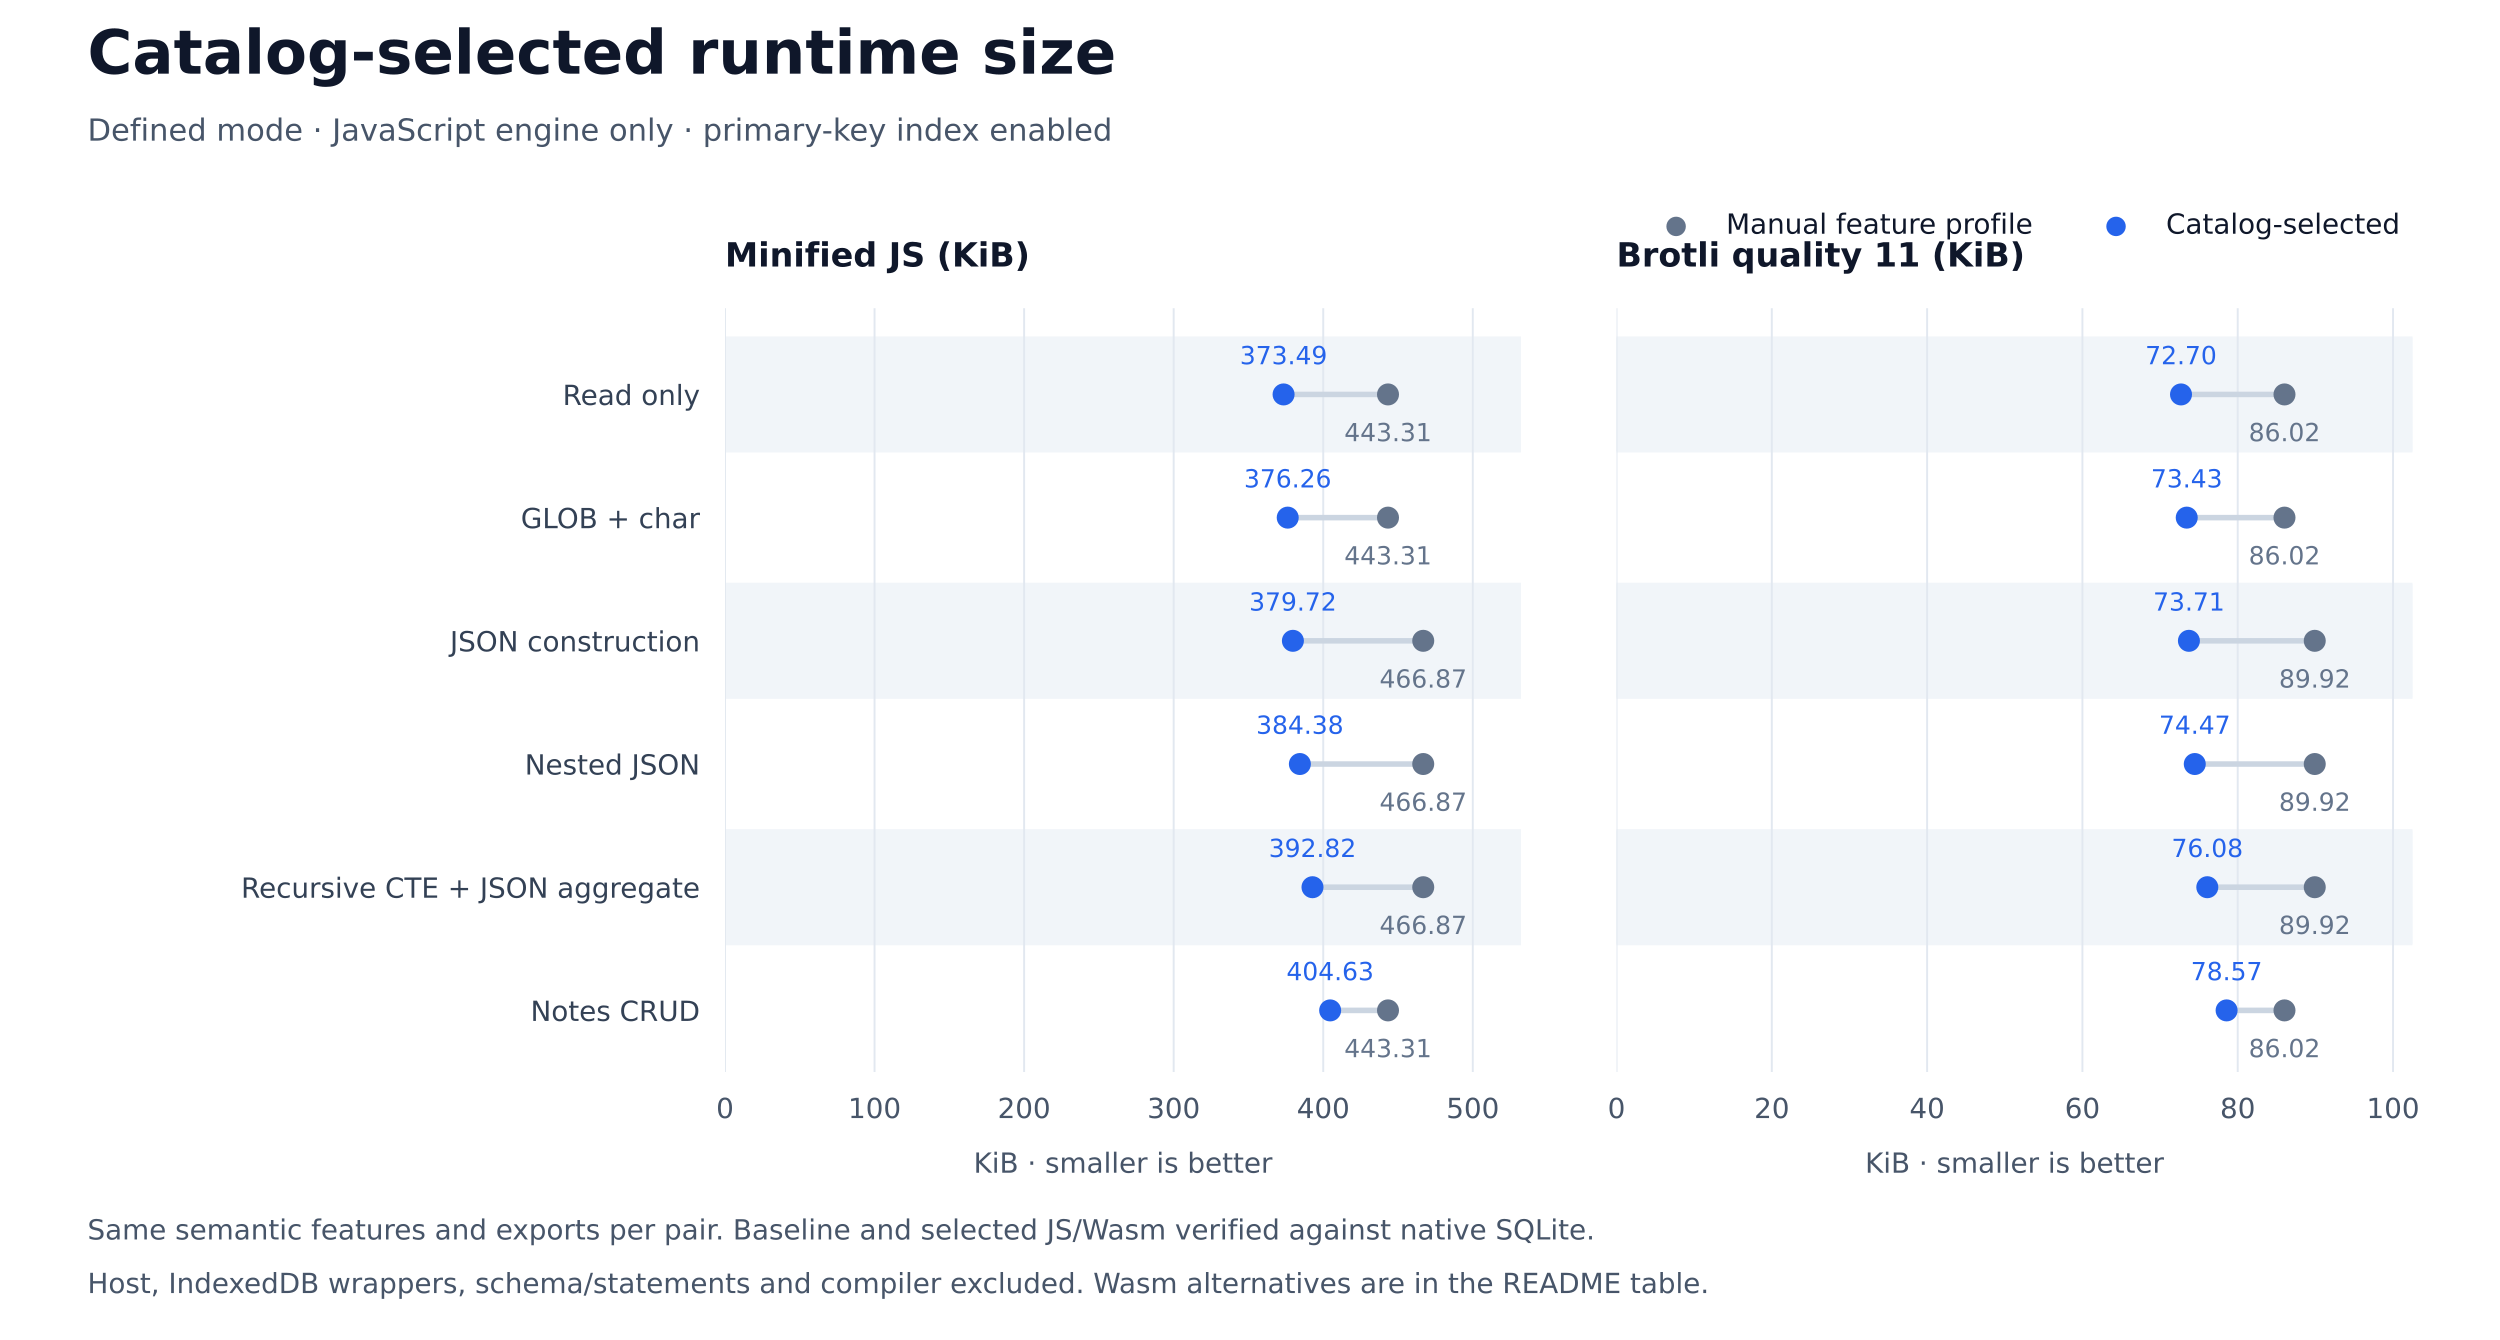
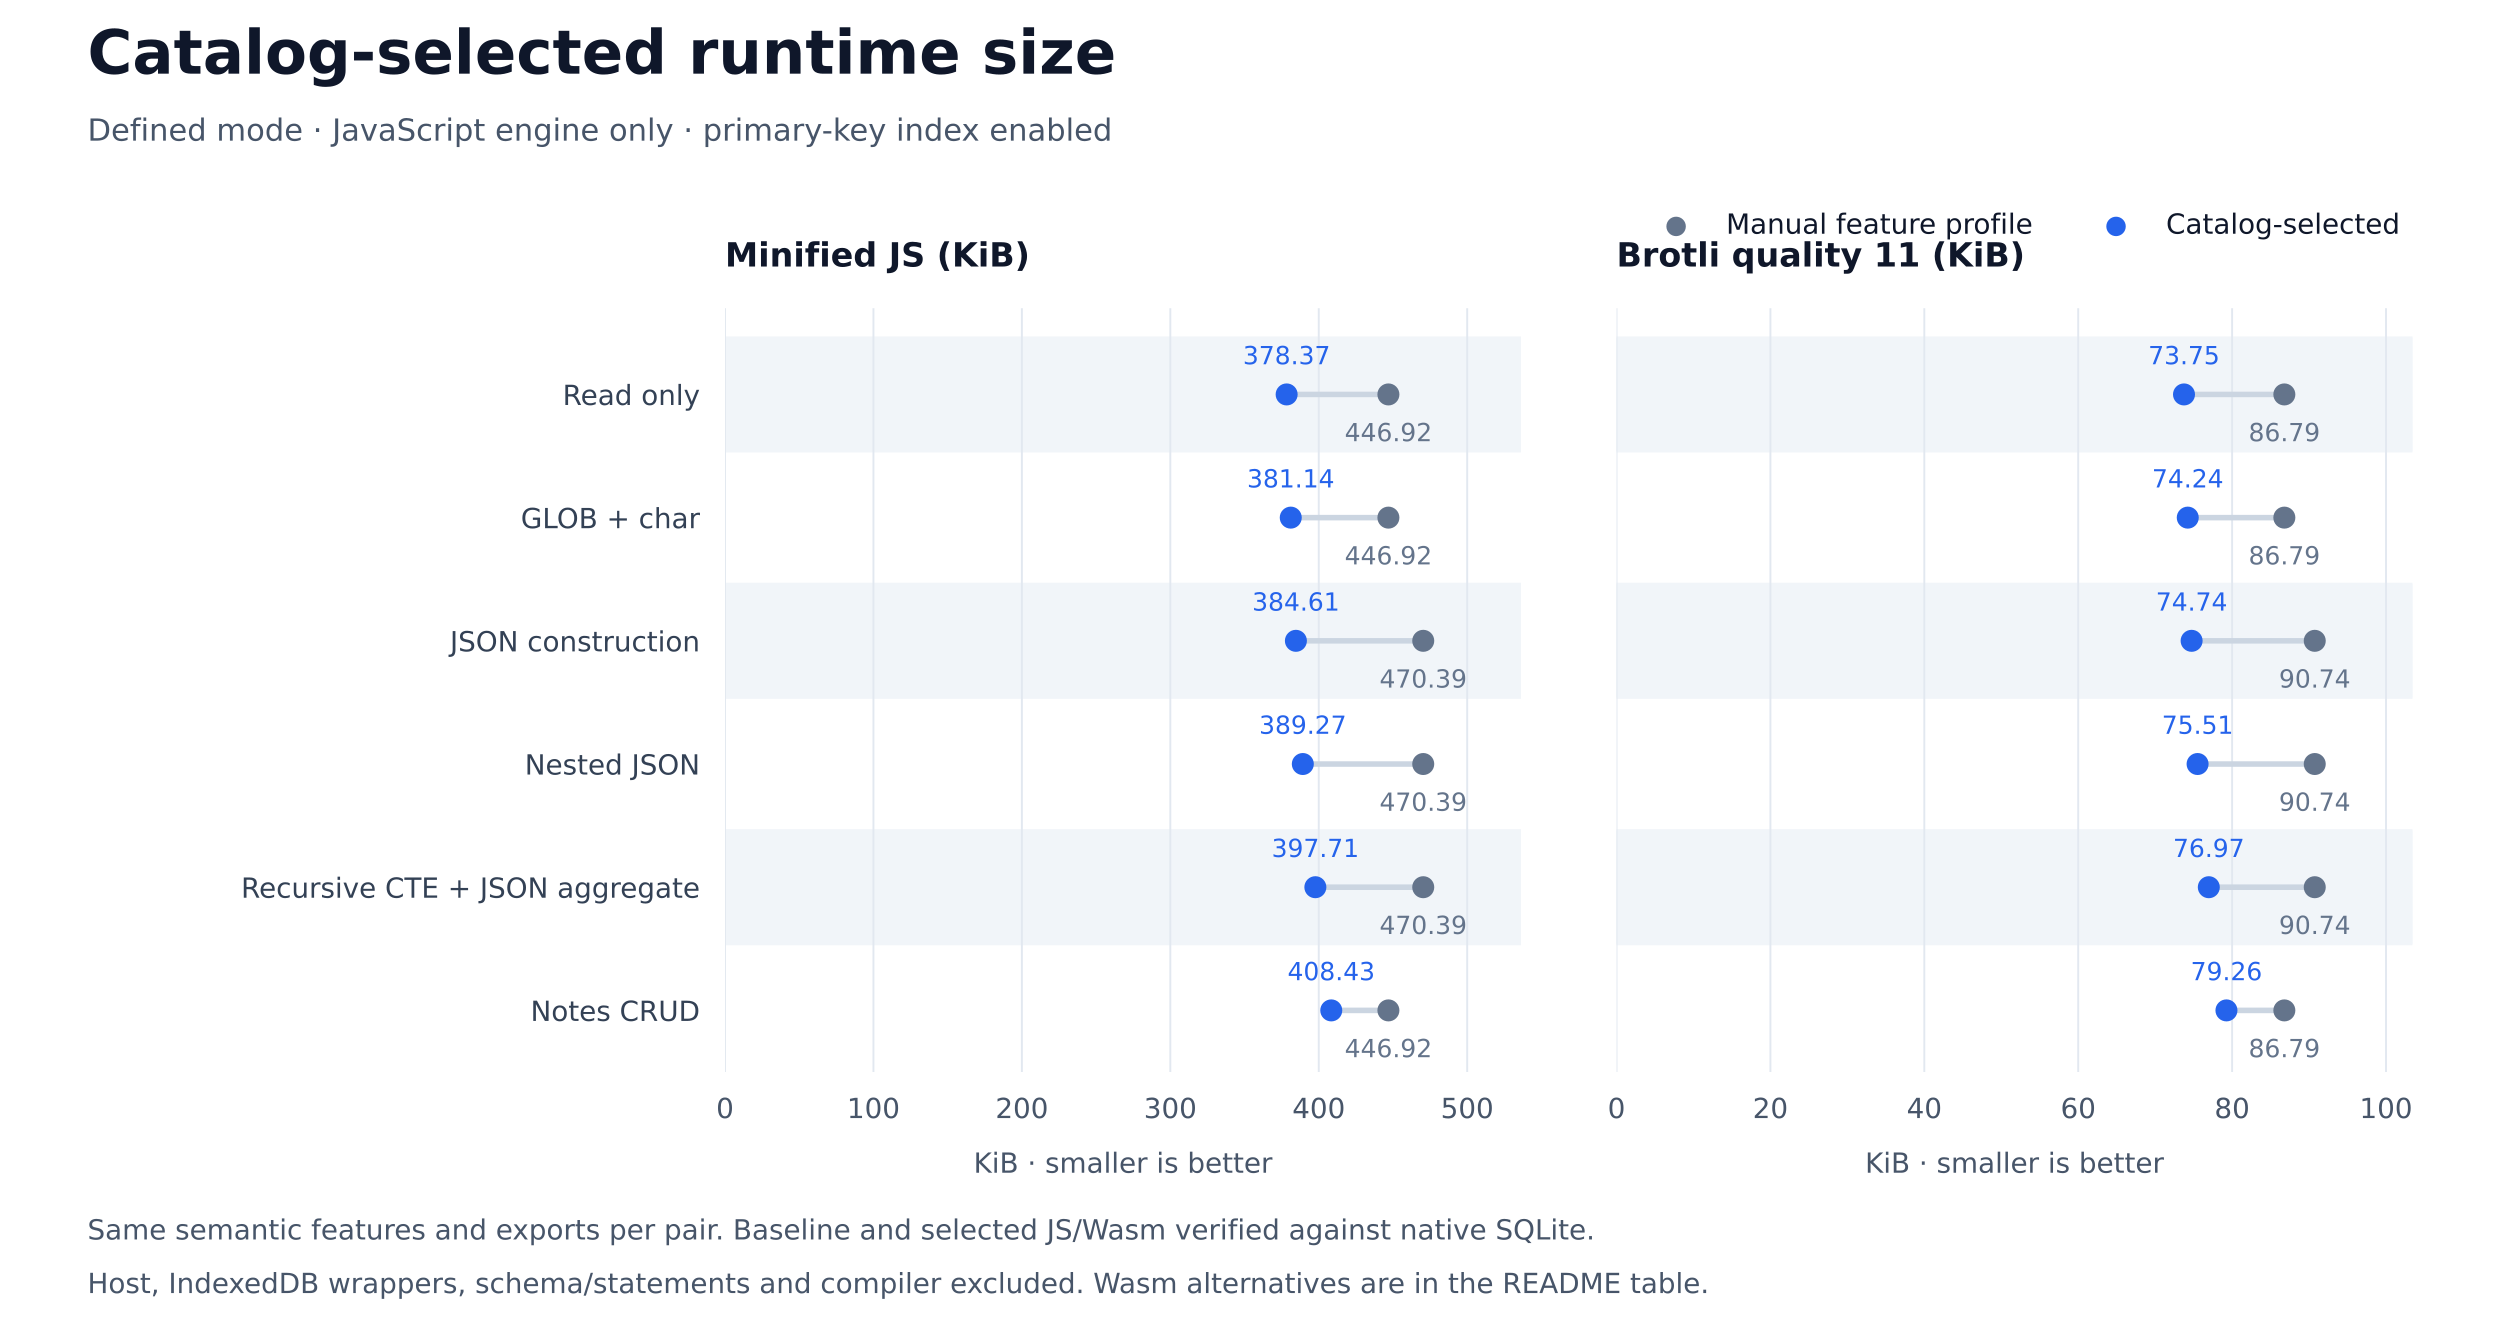
<svg xmlns="http://www.w3.org/2000/svg" xmlns:xlink="http://www.w3.org/1999/xlink" width="900pt" height="482.4pt" viewBox="0 0 900 482.4" version="1.1">
  <defs>
    <style type="text/css">*{stroke-linejoin: round; stroke-linecap: butt}</style>
  </defs>
  <g id="figure_1">
    <g id="patch_1">
      <path d="M 0 482.4  L 900 482.4  L 900 0  L 0 0  z " style="fill: #ffffff" />
    </g>
    <g id="axes_1">
      <g id="patch_2">
        <path d="M 261 385.92  L 547.557 385.92  L 547.557 110.952  L 261 110.952  z " style="fill: #ffffff" />
      </g>
      <g id="patch_3">
        <path d="M 261 121.596  L 547.557 121.596  L 547.557 162.398  L 261 162.398  z " clip-path="url(#p58e75ba072)" style="fill: #f1f5f9; stroke: #f1f5f9; stroke-linejoin: miter" />
      </g>
      <g id="patch_4">
        <path d="M 261 210.295  L 547.557 210.295  L 547.557 251.097  L 261 251.097  z " clip-path="url(#p58e75ba072)" style="fill: #f1f5f9; stroke: #f1f5f9; stroke-linejoin: miter" />
      </g>
      <g id="patch_5">
        <path d="M 261 298.995  L 547.557 298.995  L 547.557 339.796  L 261 339.796  z " clip-path="url(#p58e75ba072)" style="fill: #f1f5f9; stroke: #f1f5f9; stroke-linejoin: miter" />
      </g>
      <g id="matplotlib.axis_1">
        <g id="xtick_1">
          <g id="line2d_1">
            <path d="M 261 385.92  L 261 110.952  " clip-path="url(#p58e75ba072)" style="fill: none; stroke: #e2e8f0; stroke-width: 0.7; stroke-linecap: square" />
          </g>
          <g id="line2d_2" />
          <g id="text_1">
            <text style="font-size: 10px; font-family: 'DejaVu Sans'; text-anchor: middle; fill: #475569" x="261" y="402.518" transform="rotate(-0 261 402.5184)">0</text>
          </g>
        </g>
        <g id="xtick_2">
          <g id="line2d_3">
-             <path d="M 314.841 385.92  L 314.841 110.952  " clip-path="url(#p58e75ba072)" style="fill: none; stroke: #e2e8f0; stroke-width: 0.7; stroke-linecap: square" />
+             <path d="M 314.438 385.92  L 314.438 110.952  " clip-path="url(#p58e75ba072)" style="fill: none; stroke: #e2e8f0; stroke-width: 0.7; stroke-linecap: square" />
          </g>
          <g id="line2d_4" />
          <g id="text_2">
-             <text style="font-size: 10px; font-family: 'DejaVu Sans'; text-anchor: middle; fill: #475569" x="314.841" y="402.518" transform="rotate(-0 314.8406 402.5184)">100</text>
+             <text style="font-size: 10px; font-family: 'DejaVu Sans'; text-anchor: middle; fill: #475569" x="314.438" y="402.518" transform="rotate(-0 314.4378 402.5184)">100</text>
          </g>
        </g>
        <g id="xtick_3">
          <g id="line2d_5">
-             <path d="M 368.681 385.92  L 368.681 110.952  " clip-path="url(#p58e75ba072)" style="fill: none; stroke: #e2e8f0; stroke-width: 0.7; stroke-linecap: square" />
+             <path d="M 367.876 385.92  L 367.876 110.952  " clip-path="url(#p58e75ba072)" style="fill: none; stroke: #e2e8f0; stroke-width: 0.7; stroke-linecap: square" />
          </g>
          <g id="line2d_6" />
          <g id="text_3">
-             <text style="font-size: 10px; font-family: 'DejaVu Sans'; text-anchor: middle; fill: #475569" x="368.681" y="402.518" transform="rotate(-0 368.6811 402.5184)">200</text>
+             <text style="font-size: 10px; font-family: 'DejaVu Sans'; text-anchor: middle; fill: #475569" x="367.876" y="402.518" transform="rotate(-0 367.8756 402.5184)">200</text>
          </g>
        </g>
        <g id="xtick_4">
          <g id="line2d_7">
-             <path d="M 422.522 385.92  L 422.522 110.952  " clip-path="url(#p58e75ba072)" style="fill: none; stroke: #e2e8f0; stroke-width: 0.7; stroke-linecap: square" />
+             <path d="M 421.313 385.92  L 421.313 110.952  " clip-path="url(#p58e75ba072)" style="fill: none; stroke: #e2e8f0; stroke-width: 0.7; stroke-linecap: square" />
          </g>
          <g id="line2d_8" />
          <g id="text_4">
-             <text style="font-size: 10px; font-family: 'DejaVu Sans'; text-anchor: middle; fill: #475569" x="422.522" y="402.518" transform="rotate(-0 422.5217 402.5184)">300</text>
+             <text style="font-size: 10px; font-family: 'DejaVu Sans'; text-anchor: middle; fill: #475569" x="421.313" y="402.518" transform="rotate(-0 421.3135 402.5184)">300</text>
          </g>
        </g>
        <g id="xtick_5">
          <g id="line2d_9">
-             <path d="M 476.362 385.92  L 476.362 110.952  " clip-path="url(#p58e75ba072)" style="fill: none; stroke: #e2e8f0; stroke-width: 0.7; stroke-linecap: square" />
+             <path d="M 474.751 385.92  L 474.751 110.952  " clip-path="url(#p58e75ba072)" style="fill: none; stroke: #e2e8f0; stroke-width: 0.7; stroke-linecap: square" />
          </g>
          <g id="line2d_10" />
          <g id="text_5">
-             <text style="font-size: 10px; font-family: 'DejaVu Sans'; text-anchor: middle; fill: #475569" x="476.362" y="402.518" transform="rotate(-0 476.3622 402.5184)">400</text>
+             <text style="font-size: 10px; font-family: 'DejaVu Sans'; text-anchor: middle; fill: #475569" x="474.751" y="402.518" transform="rotate(-0 474.7513 402.5184)">400</text>
          </g>
        </g>
        <g id="xtick_6">
          <g id="line2d_11">
-             <path d="M 530.203 385.92  L 530.203 110.952  " clip-path="url(#p58e75ba072)" style="fill: none; stroke: #e2e8f0; stroke-width: 0.7; stroke-linecap: square" />
+             <path d="M 528.189 385.92  L 528.189 110.952  " clip-path="url(#p58e75ba072)" style="fill: none; stroke: #e2e8f0; stroke-width: 0.7; stroke-linecap: square" />
          </g>
          <g id="line2d_12" />
          <g id="text_6">
-             <text style="font-size: 10px; font-family: 'DejaVu Sans'; text-anchor: middle; fill: #475569" x="530.203" y="402.518" transform="rotate(-0 530.2028 402.5184)">500</text>
+             <text style="font-size: 10px; font-family: 'DejaVu Sans'; text-anchor: middle; fill: #475569" x="528.189" y="402.518" transform="rotate(-0 528.1891 402.5184)">500</text>
          </g>
        </g>
        <g id="text_7">
          <text style="font-size: 10px; font-family: 'DejaVu Sans'; text-anchor: middle; fill: #475569" x="404.278" y="422.197" transform="rotate(-0 404.2783 422.1966)">KiB · smaller is better</text>
        </g>
      </g>
      <g id="matplotlib.axis_2">
        <g id="ytick_1">
          <g id="line2d_13" />
          <g id="text_8">
            <text style="font-size: 10px; font-family: 'DejaVu Sans'; text-anchor: end; fill: #334155" x="252" y="145.796" transform="rotate(-0 252 145.796)">Read only</text>
          </g>
        </g>
        <g id="ytick_2">
          <g id="line2d_14" />
          <g id="text_9">
            <text style="font-size: 10px; font-family: 'DejaVu Sans'; text-anchor: end; fill: #334155" x="252" y="190.146" transform="rotate(-0 252 190.1457)">GLOB + char</text>
          </g>
        </g>
        <g id="ytick_3">
          <g id="line2d_15" />
          <g id="text_10">
            <text style="font-size: 10px; font-family: 'DejaVu Sans'; text-anchor: end; fill: #334155" x="252" y="234.495" transform="rotate(-0 252 234.4953)">JSON construction</text>
          </g>
        </g>
        <g id="ytick_4">
          <g id="line2d_16" />
          <g id="text_11">
            <text style="font-size: 10px; font-family: 'DejaVu Sans'; text-anchor: end; fill: #334155" x="252" y="278.845" transform="rotate(-0 252 278.845)">Nested JSON</text>
          </g>
        </g>
        <g id="ytick_5">
          <g id="line2d_17" />
          <g id="text_12">
            <text style="font-size: 10px; font-family: 'DejaVu Sans'; text-anchor: end; fill: #334155" x="252" y="323.195" transform="rotate(-0 252 323.1947)">Recursive CTE + JSON aggregate</text>
          </g>
        </g>
        <g id="ytick_6">
          <g id="line2d_18" />
          <g id="text_13">
            <text style="font-size: 10px; font-family: 'DejaVu Sans'; text-anchor: end; fill: #334155" x="252" y="367.544" transform="rotate(-0 252 367.5444)">Notes CRUD</text>
          </g>
        </g>
      </g>
      <g id="line2d_19">
-         <path d="M 462.088 141.997  L 499.68 141.997  " clip-path="url(#p58e75ba072)" style="fill: none; stroke: #cbd5e1; stroke-width: 2; stroke-linecap: square" />
+         <path d="M 463.192 141.997  L 499.826 141.997  " clip-path="url(#p58e75ba072)" style="fill: none; stroke: #cbd5e1; stroke-width: 2; stroke-linecap: square" />
      </g>
      <g id="line2d_20">
-         <path d="M 463.58 186.346  L 499.68 186.346  " clip-path="url(#p58e75ba072)" style="fill: none; stroke: #cbd5e1; stroke-width: 2; stroke-linecap: square" />
+         <path d="M 464.673 186.346  L 499.826 186.346  " clip-path="url(#p58e75ba072)" style="fill: none; stroke: #cbd5e1; stroke-width: 2; stroke-linecap: square" />
      </g>
      <g id="line2d_21">
-         <path d="M 465.446 230.696  L 512.365 230.696  " clip-path="url(#p58e75ba072)" style="fill: none; stroke: #cbd5e1; stroke-width: 2; stroke-linecap: square" />
+         <path d="M 466.525 230.696  L 512.365 230.696  " clip-path="url(#p58e75ba072)" style="fill: none; stroke: #cbd5e1; stroke-width: 2; stroke-linecap: square" />
      </g>
      <g id="line2d_22">
-         <path d="M 467.955 275.046  L 512.365 275.046  " clip-path="url(#p58e75ba072)" style="fill: none; stroke: #cbd5e1; stroke-width: 2; stroke-linecap: square" />
+         <path d="M 469.015 275.046  L 512.365 275.046  " clip-path="url(#p58e75ba072)" style="fill: none; stroke: #cbd5e1; stroke-width: 2; stroke-linecap: square" />
      </g>
      <g id="line2d_23">
-         <path d="M 472.498 319.395  L 512.365 319.395  " clip-path="url(#p58e75ba072)" style="fill: none; stroke: #cbd5e1; stroke-width: 2; stroke-linecap: square" />
+         <path d="M 473.53 319.395  L 512.365 319.395  " clip-path="url(#p58e75ba072)" style="fill: none; stroke: #cbd5e1; stroke-width: 2; stroke-linecap: square" />
      </g>
      <g id="line2d_24">
-         <path d="M 478.856 363.745  L 499.68 363.745  " clip-path="url(#p58e75ba072)" style="fill: none; stroke: #cbd5e1; stroke-width: 2; stroke-linecap: square" />
+         <path d="M 479.254 363.745  L 499.826 363.745  " clip-path="url(#p58e75ba072)" style="fill: none; stroke: #cbd5e1; stroke-width: 2; stroke-linecap: square" />
      </g>
      <g id="PathCollection_1" />
      <g id="PathCollection_2" />
      <g id="PathCollection_3">
        <defs>
          <path id="me2c976e5a4" d="M 0 3.464  C 0.919 3.464 1.8 3.099 2.449 2.449  C 3.099 1.8 3.464 0.919 3.464 0  C 3.464 -0.919 3.099 -1.8 2.449 -2.449  C 1.8 -3.099 0.919 -3.464 0 -3.464  C -0.919 -3.464 -1.8 -3.099 -2.449 -2.449  C -3.099 -1.8 -3.464 -0.919 -3.464 0  C -3.464 0.919 -3.099 1.8 -2.449 2.449  C -1.8 3.099 -0.919 3.464 0 3.464  z " style="stroke: #64748b" />
        </defs>
        <g clip-path="url(#p58e75ba072)">
-           <use xlink:href="#me2c976e5a4" x="499.68" y="141.997" style="fill: #64748b; stroke: #64748b" />
+           <use xlink:href="#me2c976e5a4" x="499.826" y="141.997" style="fill: #64748b; stroke: #64748b" />
        </g>
      </g>
      <g id="text_14">
-         <text style="font-size: 9px; font-family: 'DejaVu Sans'; text-anchor: middle; fill: #64748b" x="499.68" y="158.835" transform="rotate(-0 499.6798 158.8354)">443.31</text>
+         <text style="font-size: 9px; font-family: 'DejaVu Sans'; text-anchor: middle; fill: #64748b" x="499.826" y="158.835" transform="rotate(-0 499.8263 158.8354)">446.92</text>
      </g>
      <g id="PathCollection_4">
        <defs>
          <path id="m7f7a729ba9" d="M 0 3.464  C 0.919 3.464 1.8 3.099 2.449 2.449  C 3.099 1.8 3.464 0.919 3.464 0  C 3.464 -0.919 3.099 -1.8 2.449 -2.449  C 1.8 -3.099 0.919 -3.464 0 -3.464  C -0.919 -3.464 -1.8 -3.099 -2.449 -2.449  C -3.099 -1.8 -3.464 -0.919 -3.464 0  C -3.464 0.919 -3.099 1.8 -2.449 2.449  C -1.8 3.099 -0.919 3.464 0 3.464  z " style="stroke: #2563eb" />
        </defs>
        <g clip-path="url(#p58e75ba072)">
-           <use xlink:href="#m7f7a729ba9" x="462.088" y="141.997" style="fill: #2563eb; stroke: #2563eb" />
+           <use xlink:href="#m7f7a729ba9" x="463.192" y="141.997" style="fill: #2563eb; stroke: #2563eb" />
        </g>
      </g>
      <g id="text_15">
-         <text style="font-size: 9px; font-family: 'DejaVu Sans'; text-anchor: middle; fill: #2563eb" x="462.088" y="131.125" transform="rotate(-0 462.0876 131.1251)">373.49</text>
+         <text style="font-size: 9px; font-family: 'DejaVu Sans'; text-anchor: middle; fill: #2563eb" x="463.192" y="131.125" transform="rotate(-0 463.1917 131.1251)">378.37</text>
      </g>
      <g id="PathCollection_5">
        <g clip-path="url(#p58e75ba072)">
-           <use xlink:href="#me2c976e5a4" x="499.68" y="186.346" style="fill: #64748b; stroke: #64748b" />
+           <use xlink:href="#me2c976e5a4" x="499.826" y="186.346" style="fill: #64748b; stroke: #64748b" />
        </g>
      </g>
      <g id="text_16">
-         <text style="font-size: 9px; font-family: 'DejaVu Sans'; text-anchor: middle; fill: #64748b" x="499.68" y="203.185" transform="rotate(-0 499.6798 203.185)">443.31</text>
+         <text style="font-size: 9px; font-family: 'DejaVu Sans'; text-anchor: middle; fill: #64748b" x="499.826" y="203.185" transform="rotate(-0 499.8263 203.185)">446.92</text>
      </g>
      <g id="PathCollection_6">
        <g clip-path="url(#p58e75ba072)">
-           <use xlink:href="#m7f7a729ba9" x="463.58" y="186.346" style="fill: #2563eb; stroke: #2563eb" />
+           <use xlink:href="#m7f7a729ba9" x="464.673" y="186.346" style="fill: #2563eb; stroke: #2563eb" />
        </g>
      </g>
      <g id="text_17">
-         <text style="font-size: 9px; font-family: 'DejaVu Sans'; text-anchor: middle; fill: #2563eb" x="463.58" y="175.475" transform="rotate(-0 463.5798 175.4747)">376.26</text>
+         <text style="font-size: 9px; font-family: 'DejaVu Sans'; text-anchor: middle; fill: #2563eb" x="464.673" y="175.475" transform="rotate(-0 464.6727 175.4747)">381.14</text>
      </g>
      <g id="PathCollection_7">
        <g clip-path="url(#p58e75ba072)">
          <use xlink:href="#me2c976e5a4" x="512.365" y="230.696" style="fill: #64748b; stroke: #64748b" />
        </g>
      </g>
      <g id="text_18">
-         <text style="font-size: 9px; font-family: 'DejaVu Sans'; text-anchor: middle; fill: #64748b" x="512.365" y="247.535" transform="rotate(-0 512.3654 247.5347)">466.87</text>
+         <text style="font-size: 9px; font-family: 'DejaVu Sans'; text-anchor: middle; fill: #64748b" x="512.365" y="247.535" transform="rotate(-0 512.3654 247.5347)">470.39</text>
      </g>
      <g id="PathCollection_8">
        <g clip-path="url(#p58e75ba072)">
-           <use xlink:href="#m7f7a729ba9" x="465.446" y="230.696" style="fill: #2563eb; stroke: #2563eb" />
+           <use xlink:href="#m7f7a729ba9" x="466.525" y="230.696" style="fill: #2563eb; stroke: #2563eb" />
        </g>
      </g>
      <g id="text_19">
-         <text style="font-size: 9px; font-family: 'DejaVu Sans'; text-anchor: middle; fill: #2563eb" x="465.446" y="219.824" transform="rotate(-0 465.4458 219.8244)">379.72</text>
+         <text style="font-size: 9px; font-family: 'DejaVu Sans'; text-anchor: middle; fill: #2563eb" x="466.525" y="219.824" transform="rotate(-0 466.5248 219.8244)">384.61</text>
      </g>
      <g id="PathCollection_9">
        <g clip-path="url(#p58e75ba072)">
          <use xlink:href="#me2c976e5a4" x="512.365" y="275.046" style="fill: #64748b; stroke: #64748b" />
        </g>
      </g>
      <g id="text_20">
-         <text style="font-size: 9px; font-family: 'DejaVu Sans'; text-anchor: middle; fill: #64748b" x="512.365" y="291.884" transform="rotate(-0 512.3654 291.8844)">466.87</text>
+         <text style="font-size: 9px; font-family: 'DejaVu Sans'; text-anchor: middle; fill: #64748b" x="512.365" y="291.884" transform="rotate(-0 512.3654 291.8844)">470.39</text>
      </g>
      <g id="PathCollection_10">
        <g clip-path="url(#p58e75ba072)">
-           <use xlink:href="#m7f7a729ba9" x="467.955" y="275.046" style="fill: #2563eb; stroke: #2563eb" />
+           <use xlink:href="#m7f7a729ba9" x="469.015" y="275.046" style="fill: #2563eb; stroke: #2563eb" />
        </g>
      </g>
      <g id="text_21">
-         <text style="font-size: 9px; font-family: 'DejaVu Sans'; text-anchor: middle; fill: #2563eb" x="467.955" y="264.174" transform="rotate(-0 467.9549 264.1741)">384.38</text>
+         <text style="font-size: 9px; font-family: 'DejaVu Sans'; text-anchor: middle; fill: #2563eb" x="469.015" y="264.174" transform="rotate(-0 469.0151 264.1741)">389.27</text>
      </g>
      <g id="PathCollection_11">
        <g clip-path="url(#p58e75ba072)">
          <use xlink:href="#me2c976e5a4" x="512.365" y="319.395" style="fill: #64748b; stroke: #64748b" />
        </g>
      </g>
      <g id="text_22">
-         <text style="font-size: 9px; font-family: 'DejaVu Sans'; text-anchor: middle; fill: #64748b" x="512.365" y="336.234" transform="rotate(-0 512.3654 336.2341)">466.87</text>
+         <text style="font-size: 9px; font-family: 'DejaVu Sans'; text-anchor: middle; fill: #64748b" x="512.365" y="336.234" transform="rotate(-0 512.3654 336.2341)">470.39</text>
      </g>
      <g id="PathCollection_12">
        <g clip-path="url(#p58e75ba072)">
-           <use xlink:href="#m7f7a729ba9" x="472.498" y="319.395" style="fill: #2563eb; stroke: #2563eb" />
+           <use xlink:href="#m7f7a729ba9" x="473.53" y="319.395" style="fill: #2563eb; stroke: #2563eb" />
        </g>
      </g>
      <g id="text_23">
-         <text style="font-size: 9px; font-family: 'DejaVu Sans'; text-anchor: middle; fill: #2563eb" x="472.498" y="308.524" transform="rotate(-0 472.4977 308.5238)">392.82</text>
+         <text style="font-size: 9px; font-family: 'DejaVu Sans'; text-anchor: middle; fill: #2563eb" x="473.53" y="308.524" transform="rotate(-0 473.5301 308.5238)">397.71</text>
      </g>
      <g id="PathCollection_13">
        <g clip-path="url(#p58e75ba072)">
-           <use xlink:href="#me2c976e5a4" x="499.68" y="363.745" style="fill: #64748b; stroke: #64748b" />
+           <use xlink:href="#me2c976e5a4" x="499.826" y="363.745" style="fill: #64748b; stroke: #64748b" />
        </g>
      </g>
      <g id="text_24">
-         <text style="font-size: 9px; font-family: 'DejaVu Sans'; text-anchor: middle; fill: #64748b" x="499.68" y="380.584" transform="rotate(-0 499.6798 380.5838)">443.31</text>
+         <text style="font-size: 9px; font-family: 'DejaVu Sans'; text-anchor: middle; fill: #64748b" x="499.826" y="380.584" transform="rotate(-0 499.8263 380.5838)">446.92</text>
      </g>
      <g id="PathCollection_14">
        <g clip-path="url(#p58e75ba072)">
-           <use xlink:href="#m7f7a729ba9" x="478.856" y="363.745" style="fill: #2563eb; stroke: #2563eb" />
+           <use xlink:href="#m7f7a729ba9" x="479.254" y="363.745" style="fill: #2563eb; stroke: #2563eb" />
        </g>
      </g>
      <g id="text_25">
-         <text style="font-size: 9px; font-family: 'DejaVu Sans'; text-anchor: middle; fill: #2563eb" x="478.856" y="352.873" transform="rotate(-0 478.856 352.8734)">404.63</text>
+         <text style="font-size: 9px; font-family: 'DejaVu Sans'; text-anchor: middle; fill: #2563eb" x="479.254" y="352.873" transform="rotate(-0 479.2538 352.8734)">408.43</text>
      </g>
      <g id="text_26">
        <text style="font-weight: 700; font-size: 12px; font-family: 'DejaVu Sans'; text-anchor: start; fill: #0f172a" x="261" y="95.952" transform="rotate(-0 261 95.952)">Minified JS (KiB)</text>
      </g>
    </g>
    <g id="axes_2">
      <g id="patch_6">
        <path d="M 581.943 385.92  L 868.5 385.92  L 868.5 110.952  L 581.943 110.952  z " style="fill: #ffffff" />
      </g>
      <g id="patch_7">
        <path d="M 581.943 121.596  L 868.5 121.596  L 868.5 162.398  L 581.943 162.398  z " clip-path="url(#p12c05f25de)" style="fill: #f1f5f9; stroke: #f1f5f9; stroke-linejoin: miter" />
      </g>
      <g id="patch_8">
        <path d="M 581.943 210.295  L 868.5 210.295  L 868.5 251.097  L 581.943 251.097  z " clip-path="url(#p12c05f25de)" style="fill: #f1f5f9; stroke: #f1f5f9; stroke-linejoin: miter" />
      </g>
      <g id="patch_9">
        <path d="M 581.943 298.995  L 868.5 298.995  L 868.5 339.796  L 581.943 339.796  z " clip-path="url(#p12c05f25de)" style="fill: #f1f5f9; stroke: #f1f5f9; stroke-linejoin: miter" />
      </g>
      <g id="matplotlib.axis_3">
        <g id="xtick_7">
          <g id="line2d_25">
            <path d="M 581.943 385.92  L 581.943 110.952  " clip-path="url(#p12c05f25de)" style="fill: none; stroke: #e2e8f0; stroke-width: 0.7; stroke-linecap: square" />
          </g>
          <g id="line2d_26" />
          <g id="text_27">
            <text style="font-size: 10px; font-family: 'DejaVu Sans'; text-anchor: middle; fill: #475569" x="581.943" y="402.518" transform="rotate(-0 581.9434 402.5184)">0</text>
          </g>
        </g>
        <g id="xtick_8">
          <g id="line2d_27">
-             <path d="M 637.853 385.92  L 637.853 110.952  " clip-path="url(#p12c05f25de)" style="fill: none; stroke: #e2e8f0; stroke-width: 0.7; stroke-linecap: square" />
+             <path d="M 637.347 385.92  L 637.347 110.952  " clip-path="url(#p12c05f25de)" style="fill: none; stroke: #e2e8f0; stroke-width: 0.7; stroke-linecap: square" />
          </g>
          <g id="line2d_28" />
          <g id="text_28">
-             <text style="font-size: 10px; font-family: 'DejaVu Sans'; text-anchor: middle; fill: #475569" x="637.853" y="402.518" transform="rotate(-0 637.8527 402.5184)">20</text>
+             <text style="font-size: 10px; font-family: 'DejaVu Sans'; text-anchor: middle; fill: #475569" x="637.347" y="402.518" transform="rotate(-0 637.3473 402.5184)">20</text>
          </g>
        </g>
        <g id="xtick_9">
          <g id="line2d_29">
-             <path d="M 693.762 385.92  L 693.762 110.952  " clip-path="url(#p12c05f25de)" style="fill: none; stroke: #e2e8f0; stroke-width: 0.7; stroke-linecap: square" />
+             <path d="M 692.751 385.92  L 692.751 110.952  " clip-path="url(#p12c05f25de)" style="fill: none; stroke: #e2e8f0; stroke-width: 0.7; stroke-linecap: square" />
          </g>
          <g id="line2d_30" />
          <g id="text_29">
-             <text style="font-size: 10px; font-family: 'DejaVu Sans'; text-anchor: middle; fill: #475569" x="693.762" y="402.518" transform="rotate(-0 693.7621 402.5184)">40</text>
+             <text style="font-size: 10px; font-family: 'DejaVu Sans'; text-anchor: middle; fill: #475569" x="692.751" y="402.518" transform="rotate(-0 692.7512 402.5184)">40</text>
          </g>
        </g>
        <g id="xtick_10">
          <g id="line2d_31">
-             <path d="M 749.671 385.92  L 749.671 110.952  " clip-path="url(#p12c05f25de)" style="fill: none; stroke: #e2e8f0; stroke-width: 0.7; stroke-linecap: square" />
+             <path d="M 748.155 385.92  L 748.155 110.952  " clip-path="url(#p12c05f25de)" style="fill: none; stroke: #e2e8f0; stroke-width: 0.7; stroke-linecap: square" />
          </g>
          <g id="line2d_32" />
          <g id="text_30">
-             <text style="font-size: 10px; font-family: 'DejaVu Sans'; text-anchor: middle; fill: #475569" x="749.671" y="402.518" transform="rotate(-0 749.6714 402.5184)">60</text>
+             <text style="font-size: 10px; font-family: 'DejaVu Sans'; text-anchor: middle; fill: #475569" x="748.155" y="402.518" transform="rotate(-0 748.1551 402.5184)">60</text>
          </g>
        </g>
        <g id="xtick_11">
          <g id="line2d_33">
-             <path d="M 805.581 385.92  L 805.581 110.952  " clip-path="url(#p12c05f25de)" style="fill: none; stroke: #e2e8f0; stroke-width: 0.7; stroke-linecap: square" />
+             <path d="M 803.559 385.92  L 803.559 110.952  " clip-path="url(#p12c05f25de)" style="fill: none; stroke: #e2e8f0; stroke-width: 0.7; stroke-linecap: square" />
          </g>
          <g id="line2d_34" />
          <g id="text_31">
-             <text style="font-size: 10px; font-family: 'DejaVu Sans'; text-anchor: middle; fill: #475569" x="805.581" y="402.518" transform="rotate(-0 805.5808 402.5184)">80</text>
+             <text style="font-size: 10px; font-family: 'DejaVu Sans'; text-anchor: middle; fill: #475569" x="803.559" y="402.518" transform="rotate(-0 803.559 402.5184)">80</text>
          </g>
        </g>
        <g id="xtick_12">
          <g id="line2d_35">
-             <path d="M 861.49 385.92  L 861.49 110.952  " clip-path="url(#p12c05f25de)" style="fill: none; stroke: #e2e8f0; stroke-width: 0.7; stroke-linecap: square" />
+             <path d="M 858.963 385.92  L 858.963 110.952  " clip-path="url(#p12c05f25de)" style="fill: none; stroke: #e2e8f0; stroke-width: 0.7; stroke-linecap: square" />
          </g>
          <g id="line2d_36" />
          <g id="text_32">
-             <text style="font-size: 10px; font-family: 'DejaVu Sans'; text-anchor: middle; fill: #475569" x="861.49" y="402.518" transform="rotate(-0 861.4901 402.5184)">100</text>
+             <text style="font-size: 10px; font-family: 'DejaVu Sans'; text-anchor: middle; fill: #475569" x="858.963" y="402.518" transform="rotate(-0 858.9629 402.5184)">100</text>
          </g>
        </g>
        <g id="text_33">
          <text style="font-size: 10px; font-family: 'DejaVu Sans'; text-anchor: middle; fill: #475569" x="725.222" y="422.197" transform="rotate(-0 725.2217 422.1966)">KiB · smaller is better</text>
        </g>
      </g>
      <g id="matplotlib.axis_4">
        <g id="ytick_7">
          <g id="line2d_37" />
        </g>
        <g id="ytick_8">
          <g id="line2d_38" />
        </g>
        <g id="ytick_9">
          <g id="line2d_39" />
        </g>
        <g id="ytick_10">
          <g id="line2d_40" />
        </g>
        <g id="ytick_11">
          <g id="line2d_41" />
        </g>
        <g id="ytick_12">
          <g id="line2d_42" />
        </g>
      </g>
      <g id="line2d_43">
-         <path d="M 785.163 141.997  L 822.414 141.997  " clip-path="url(#p12c05f25de)" style="fill: none; stroke: #cbd5e1; stroke-width: 2; stroke-linecap: square" />
+         <path d="M 786.24 141.997  L 822.363 141.997  " clip-path="url(#p12c05f25de)" style="fill: none; stroke: #cbd5e1; stroke-width: 2; stroke-linecap: square" />
      </g>
      <g id="line2d_44">
-         <path d="M 787.225 186.346  L 822.414 186.346  " clip-path="url(#p12c05f25de)" style="fill: none; stroke: #cbd5e1; stroke-width: 2; stroke-linecap: square" />
+         <path d="M 787.593 186.346  L 822.363 186.346  " clip-path="url(#p12c05f25de)" style="fill: none; stroke: #cbd5e1; stroke-width: 2; stroke-linecap: square" />
      </g>
      <g id="line2d_45">
-         <path d="M 788.011 230.696  L 833.309 230.696  " clip-path="url(#p12c05f25de)" style="fill: none; stroke: #cbd5e1; stroke-width: 2; stroke-linecap: square" />
+         <path d="M 788.98 230.696  L 833.309 230.696  " clip-path="url(#p12c05f25de)" style="fill: none; stroke: #cbd5e1; stroke-width: 2; stroke-linecap: square" />
      </g>
      <g id="line2d_46">
-         <path d="M 790.116 275.046  L 833.309 275.046  " clip-path="url(#p12c05f25de)" style="fill: none; stroke: #cbd5e1; stroke-width: 2; stroke-linecap: square" />
+         <path d="M 791.131 275.046  L 833.309 275.046  " clip-path="url(#p12c05f25de)" style="fill: none; stroke: #cbd5e1; stroke-width: 2; stroke-linecap: square" />
      </g>
      <g id="line2d_47">
-         <path d="M 794.628 319.395  L 833.309 319.395  " clip-path="url(#p12c05f25de)" style="fill: none; stroke: #cbd5e1; stroke-width: 2; stroke-linecap: square" />
+         <path d="M 795.17 319.395  L 833.309 319.395  " clip-path="url(#p12c05f25de)" style="fill: none; stroke: #cbd5e1; stroke-width: 2; stroke-linecap: square" />
      </g>
      <g id="line2d_48">
-         <path d="M 801.579 363.745  L 822.414 363.745  " clip-path="url(#p12c05f25de)" style="fill: none; stroke: #cbd5e1; stroke-width: 2; stroke-linecap: square" />
+         <path d="M 801.522 363.745  L 822.363 363.745  " clip-path="url(#p12c05f25de)" style="fill: none; stroke: #cbd5e1; stroke-width: 2; stroke-linecap: square" />
      </g>
      <g id="PathCollection_15">
        <g clip-path="url(#p12c05f25de)">
-           <use xlink:href="#me2c976e5a4" x="822.414" y="141.997" style="fill: #64748b; stroke: #64748b" />
+           <use xlink:href="#me2c976e5a4" x="822.363" y="141.997" style="fill: #64748b; stroke: #64748b" />
        </g>
      </g>
      <g id="text_34">
-         <text style="font-size: 9px; font-family: 'DejaVu Sans'; text-anchor: middle; fill: #64748b" x="822.414" y="158.835" transform="rotate(-0 822.4136 158.8354)">86.02</text>
+         <text style="font-size: 9px; font-family: 'DejaVu Sans'; text-anchor: middle; fill: #64748b" x="822.363" y="158.835" transform="rotate(-0 822.3633 158.8354)">86.79</text>
      </g>
      <g id="PathCollection_16">
        <g clip-path="url(#p12c05f25de)">
-           <use xlink:href="#m7f7a729ba9" x="785.163" y="141.997" style="fill: #2563eb; stroke: #2563eb" />
+           <use xlink:href="#m7f7a729ba9" x="786.24" y="141.997" style="fill: #2563eb; stroke: #2563eb" />
        </g>
      </g>
      <g id="text_35">
-         <text style="font-size: 9px; font-family: 'DejaVu Sans'; text-anchor: middle; fill: #2563eb" x="785.163" y="131.125" transform="rotate(-0 785.1635 131.1251)">72.70</text>
+         <text style="font-size: 9px; font-family: 'DejaVu Sans'; text-anchor: middle; fill: #2563eb" x="786.24" y="131.125" transform="rotate(-0 786.2399 131.1251)">73.75</text>
      </g>
      <g id="PathCollection_17">
        <g clip-path="url(#p12c05f25de)">
-           <use xlink:href="#me2c976e5a4" x="822.414" y="186.346" style="fill: #64748b; stroke: #64748b" />
+           <use xlink:href="#me2c976e5a4" x="822.363" y="186.346" style="fill: #64748b; stroke: #64748b" />
        </g>
      </g>
      <g id="text_36">
-         <text style="font-size: 9px; font-family: 'DejaVu Sans'; text-anchor: middle; fill: #64748b" x="822.414" y="203.185" transform="rotate(-0 822.4136 203.185)">86.02</text>
+         <text style="font-size: 9px; font-family: 'DejaVu Sans'; text-anchor: middle; fill: #64748b" x="822.363" y="203.185" transform="rotate(-0 822.3633 203.185)">86.79</text>
      </g>
      <g id="PathCollection_18">
        <g clip-path="url(#p12c05f25de)">
-           <use xlink:href="#m7f7a729ba9" x="787.225" y="186.346" style="fill: #2563eb; stroke: #2563eb" />
+           <use xlink:href="#m7f7a729ba9" x="787.593" y="186.346" style="fill: #2563eb; stroke: #2563eb" />
        </g>
      </g>
      <g id="text_37">
-         <text style="font-size: 9px; font-family: 'DejaVu Sans'; text-anchor: middle; fill: #2563eb" x="787.225" y="175.475" transform="rotate(-0 787.2246 175.4747)">73.43</text>
+         <text style="font-size: 9px; font-family: 'DejaVu Sans'; text-anchor: middle; fill: #2563eb" x="787.593" y="175.475" transform="rotate(-0 787.5925 175.4747)">74.24</text>
      </g>
      <g id="PathCollection_19">
        <g clip-path="url(#p12c05f25de)">
          <use xlink:href="#me2c976e5a4" x="833.309" y="230.696" style="fill: #64748b; stroke: #64748b" />
        </g>
      </g>
      <g id="text_38">
-         <text style="font-size: 9px; font-family: 'DejaVu Sans'; text-anchor: middle; fill: #64748b" x="833.309" y="247.535" transform="rotate(-0 833.3088 247.5347)">89.92</text>
+         <text style="font-size: 9px; font-family: 'DejaVu Sans'; text-anchor: middle; fill: #64748b" x="833.309" y="247.535" transform="rotate(-0 833.3088 247.5347)">90.74</text>
      </g>
      <g id="PathCollection_20">
        <g clip-path="url(#p12c05f25de)">
-           <use xlink:href="#m7f7a729ba9" x="788.011" y="230.696" style="fill: #2563eb; stroke: #2563eb" />
+           <use xlink:href="#m7f7a729ba9" x="788.98" y="230.696" style="fill: #2563eb; stroke: #2563eb" />
        </g>
      </g>
      <g id="text_39">
-         <text style="font-size: 9px; font-family: 'DejaVu Sans'; text-anchor: middle; fill: #2563eb" x="788.011" y="219.824" transform="rotate(-0 788.0108 219.8244)">73.71</text>
+         <text style="font-size: 9px; font-family: 'DejaVu Sans'; text-anchor: middle; fill: #2563eb" x="788.98" y="219.824" transform="rotate(-0 788.9803 219.8244)">74.74</text>
      </g>
      <g id="PathCollection_21">
        <g clip-path="url(#p12c05f25de)">
          <use xlink:href="#me2c976e5a4" x="833.309" y="275.046" style="fill: #64748b; stroke: #64748b" />
        </g>
      </g>
      <g id="text_40">
-         <text style="font-size: 9px; font-family: 'DejaVu Sans'; text-anchor: middle; fill: #64748b" x="833.309" y="291.884" transform="rotate(-0 833.3088 291.8844)">89.92</text>
+         <text style="font-size: 9px; font-family: 'DejaVu Sans'; text-anchor: middle; fill: #64748b" x="833.309" y="291.884" transform="rotate(-0 833.3088 291.8844)">90.74</text>
      </g>
      <g id="PathCollection_22">
        <g clip-path="url(#p12c05f25de)">
-           <use xlink:href="#m7f7a729ba9" x="790.116" y="275.046" style="fill: #2563eb; stroke: #2563eb" />
+           <use xlink:href="#m7f7a729ba9" x="791.131" y="275.046" style="fill: #2563eb; stroke: #2563eb" />
        </g>
      </g>
      <g id="text_41">
-         <text style="font-size: 9px; font-family: 'DejaVu Sans'; text-anchor: middle; fill: #2563eb" x="790.116" y="264.174" transform="rotate(-0 790.1156 264.1741)">74.47</text>
+         <text style="font-size: 9px; font-family: 'DejaVu Sans'; text-anchor: middle; fill: #2563eb" x="791.131" y="264.174" transform="rotate(-0 791.131 264.1741)">75.51</text>
      </g>
      <g id="PathCollection_23">
        <g clip-path="url(#p12c05f25de)">
          <use xlink:href="#me2c976e5a4" x="833.309" y="319.395" style="fill: #64748b; stroke: #64748b" />
        </g>
      </g>
      <g id="text_42">
-         <text style="font-size: 9px; font-family: 'DejaVu Sans'; text-anchor: middle; fill: #64748b" x="833.309" y="336.234" transform="rotate(-0 833.3088 336.2341)">89.92</text>
+         <text style="font-size: 9px; font-family: 'DejaVu Sans'; text-anchor: middle; fill: #64748b" x="833.309" y="336.234" transform="rotate(-0 833.3088 336.2341)">90.74</text>
      </g>
      <g id="PathCollection_24">
        <g clip-path="url(#p12c05f25de)">
-           <use xlink:href="#m7f7a729ba9" x="794.628" y="319.395" style="fill: #2563eb; stroke: #2563eb" />
+           <use xlink:href="#m7f7a729ba9" x="795.17" y="319.395" style="fill: #2563eb; stroke: #2563eb" />
        </g>
      </g>
      <g id="text_43">
-         <text style="font-size: 9px; font-family: 'DejaVu Sans'; text-anchor: middle; fill: #2563eb" x="794.628" y="308.524" transform="rotate(-0 794.6282 308.5238)">76.08</text>
+         <text style="font-size: 9px; font-family: 'DejaVu Sans'; text-anchor: middle; fill: #2563eb" x="795.17" y="308.524" transform="rotate(-0 795.17 308.5238)">76.97</text>
      </g>
      <g id="PathCollection_25">
        <g clip-path="url(#p12c05f25de)">
-           <use xlink:href="#me2c976e5a4" x="822.414" y="363.745" style="fill: #64748b; stroke: #64748b" />
+           <use xlink:href="#me2c976e5a4" x="822.363" y="363.745" style="fill: #64748b; stroke: #64748b" />
        </g>
      </g>
      <g id="text_44">
-         <text style="font-size: 9px; font-family: 'DejaVu Sans'; text-anchor: middle; fill: #64748b" x="822.414" y="380.584" transform="rotate(-0 822.4136 380.5838)">86.02</text>
+         <text style="font-size: 9px; font-family: 'DejaVu Sans'; text-anchor: middle; fill: #64748b" x="822.363" y="380.584" transform="rotate(-0 822.3633 380.5838)">86.79</text>
      </g>
      <g id="PathCollection_26">
        <g clip-path="url(#p12c05f25de)">
-           <use xlink:href="#m7f7a729ba9" x="801.579" y="363.745" style="fill: #2563eb; stroke: #2563eb" />
+           <use xlink:href="#m7f7a729ba9" x="801.522" y="363.745" style="fill: #2563eb; stroke: #2563eb" />
        </g>
      </g>
      <g id="text_45">
-         <text style="font-size: 9px; font-family: 'DejaVu Sans'; text-anchor: middle; fill: #2563eb" x="801.579" y="352.873" transform="rotate(-0 801.5787 352.8734)">78.57</text>
+         <text style="font-size: 9px; font-family: 'DejaVu Sans'; text-anchor: middle; fill: #2563eb" x="801.522" y="352.873" transform="rotate(-0 801.5219 352.8734)">79.26</text>
      </g>
      <g id="text_46">
        <text style="font-weight: 700; font-size: 12px; font-family: 'DejaVu Sans'; text-anchor: start; fill: #0f172a" x="581.943" y="95.952" transform="rotate(-0 581.9434 95.952)">Brotli quality 11 (KiB)</text>
      </g>
    </g>
    <g id="text_47">
      <text style="font-weight: 700; font-size: 22px; font-family: 'DejaVu Sans'; text-anchor: start; fill: #0f172a" x="31.5" y="26.532" transform="rotate(-0 31.5 26.532)">Catalog-selected runtime size</text>
    </g>
    <g id="text_48">
      <text style="font-size: 11px; font-family: 'DejaVu Sans'; text-anchor: start; fill: #475569" x="31.5" y="50.652" transform="rotate(-0 31.5 50.652)">Defined mode · JavaScript engine only · primary-key index enabled</text>
    </g>
    <g id="text_49">
      <text style="font-size: 10px; font-family: 'DejaVu Sans'; text-anchor: start; fill: #475569" x="31.5" y="446.22" transform="rotate(-0 31.5 446.22)">Same semantic features and exports per pair. Baseline and selected JS/Wasm verified against native SQLite.</text>
    </g>
    <g id="text_50">
      <text style="font-size: 10px; font-family: 'DejaVu Sans'; text-anchor: start; fill: #475569" x="31.5" y="465.516" transform="rotate(-0 31.5 465.516)">Host, IndexedDB wrappers, schema/statements and compiler excluded. Wasm alternatives are in the README table.</text>
    </g>
    <g id="legend_1">
      <g id="PathCollection_27">
        <defs>
          <path id="mbdac081839" d="M 0 3  C 0.796 3 1.559 2.684 2.121 2.121  C 2.684 1.559 3 0.796 3 0  C 3 -0.796 2.684 -1.559 2.121 -2.121  C 1.559 -2.684 0.796 -3 0 -3  C -0.796 -3 -1.559 -2.684 -2.121 -2.121  C -2.684 -1.559 -3 -0.796 -3 0  C -3 0.796 -2.684 1.559 -2.121 2.121  C -1.559 2.684 -0.796 3 0 3  z " style="stroke: #64748b" />
        </defs>
        <g>
          <use xlink:href="#mbdac081839" x="603.398" y="81.509" style="fill: #64748b; stroke: #64748b" />
        </g>
      </g>
      <g id="text_51">
        <text style="font-size: 10px; font-family: 'DejaVu Sans'; text-anchor: start; fill: #0f172a" x="621.398" y="84.134" transform="rotate(-0 621.3984 84.13444)">Manual feature profile</text>
      </g>
      <g id="PathCollection_28">
        <defs>
          <path id="m269699cf89" d="M 0 3  C 0.796 3 1.559 2.684 2.121 2.121  C 2.684 1.559 3 0.796 3 0  C 3 -0.796 2.684 -1.559 2.121 -2.121  C 1.559 -2.684 0.796 -3 0 -3  C -0.796 -3 -1.559 -2.684 -2.121 -2.121  C -2.684 -1.559 -3 -0.796 -3 0  C -3 0.796 -2.684 1.559 -2.121 2.121  C -1.559 2.684 -0.796 3 0 3  z " style="stroke: #2563eb" />
        </defs>
        <g>
          <use xlink:href="#m269699cf89" x="761.773" y="81.509" style="fill: #2563eb; stroke: #2563eb" />
        </g>
      </g>
      <g id="text_52">
        <text style="font-size: 10px; font-family: 'DejaVu Sans'; text-anchor: start; fill: #0f172a" x="779.773" y="84.134" transform="rotate(-0 779.7734 84.13444)">Catalog-selected</text>
      </g>
    </g>
  </g>
  <defs>
    <clipPath id="p58e75ba072">
      <rect x="261" y="110.952" width="286.557" height="274.968" />
    </clipPath>
    <clipPath id="p12c05f25de">
      <rect x="581.943" y="110.952" width="286.557" height="274.968" />
    </clipPath>
  </defs>
</svg>
